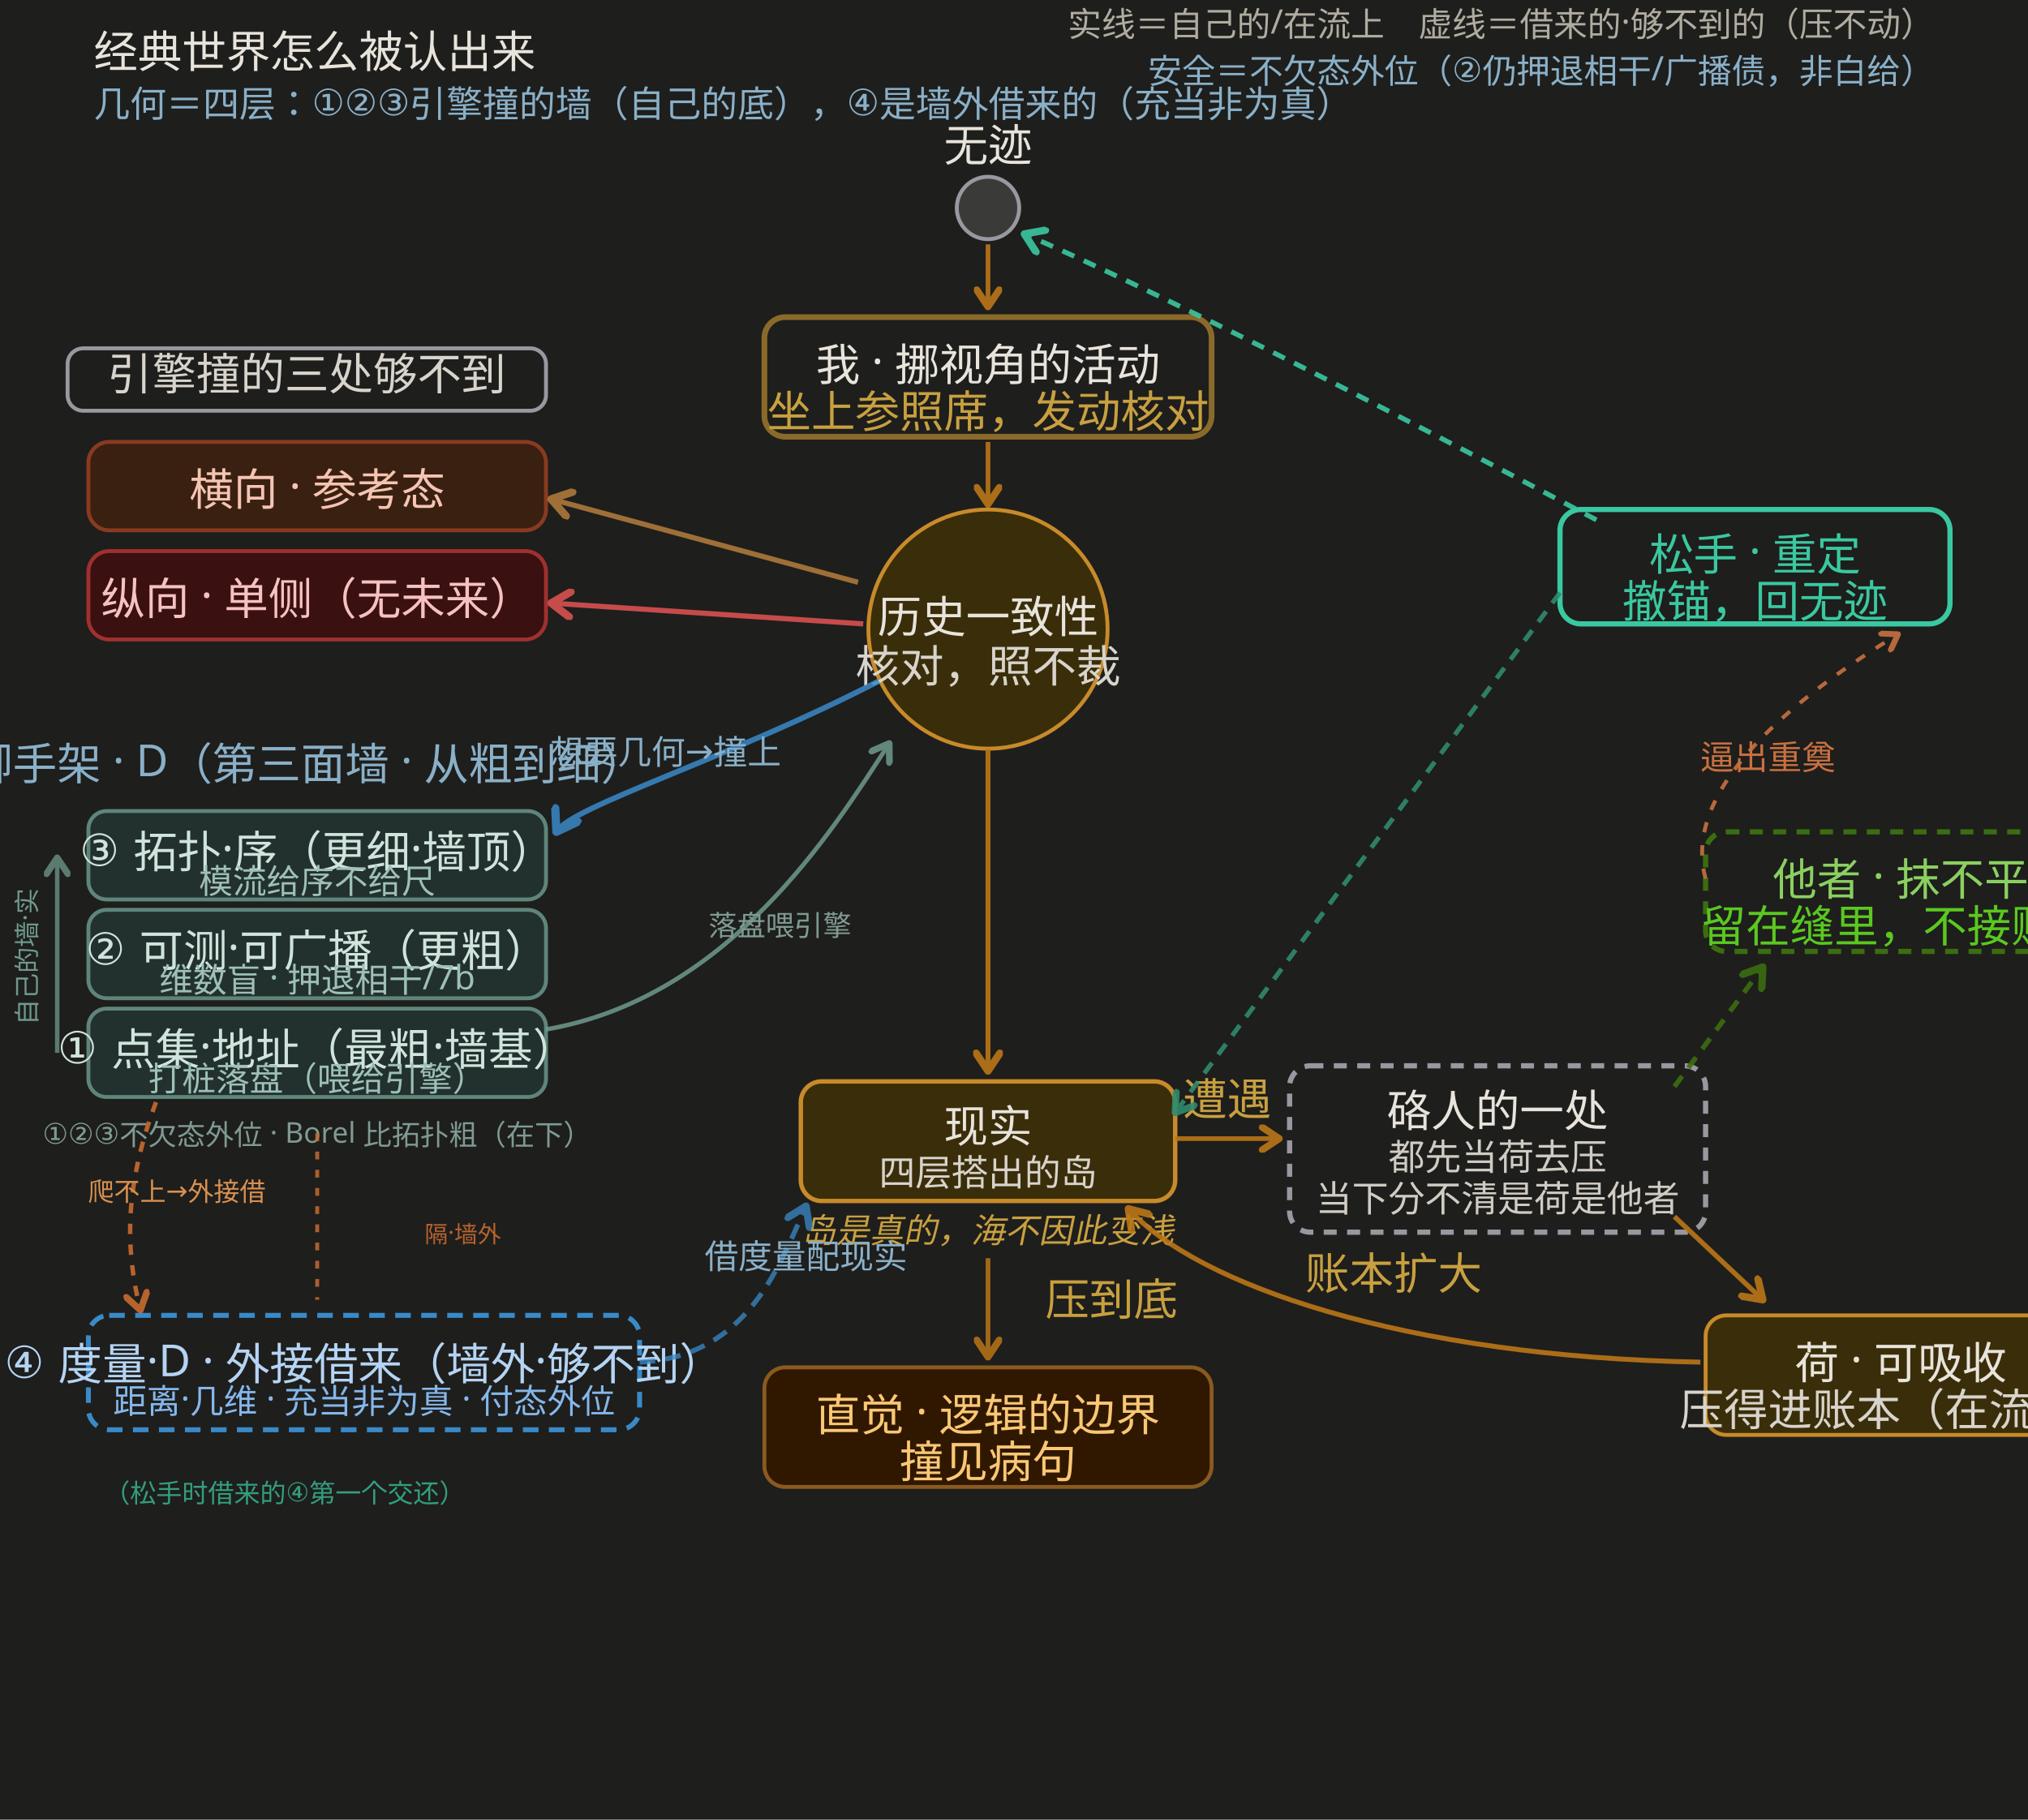
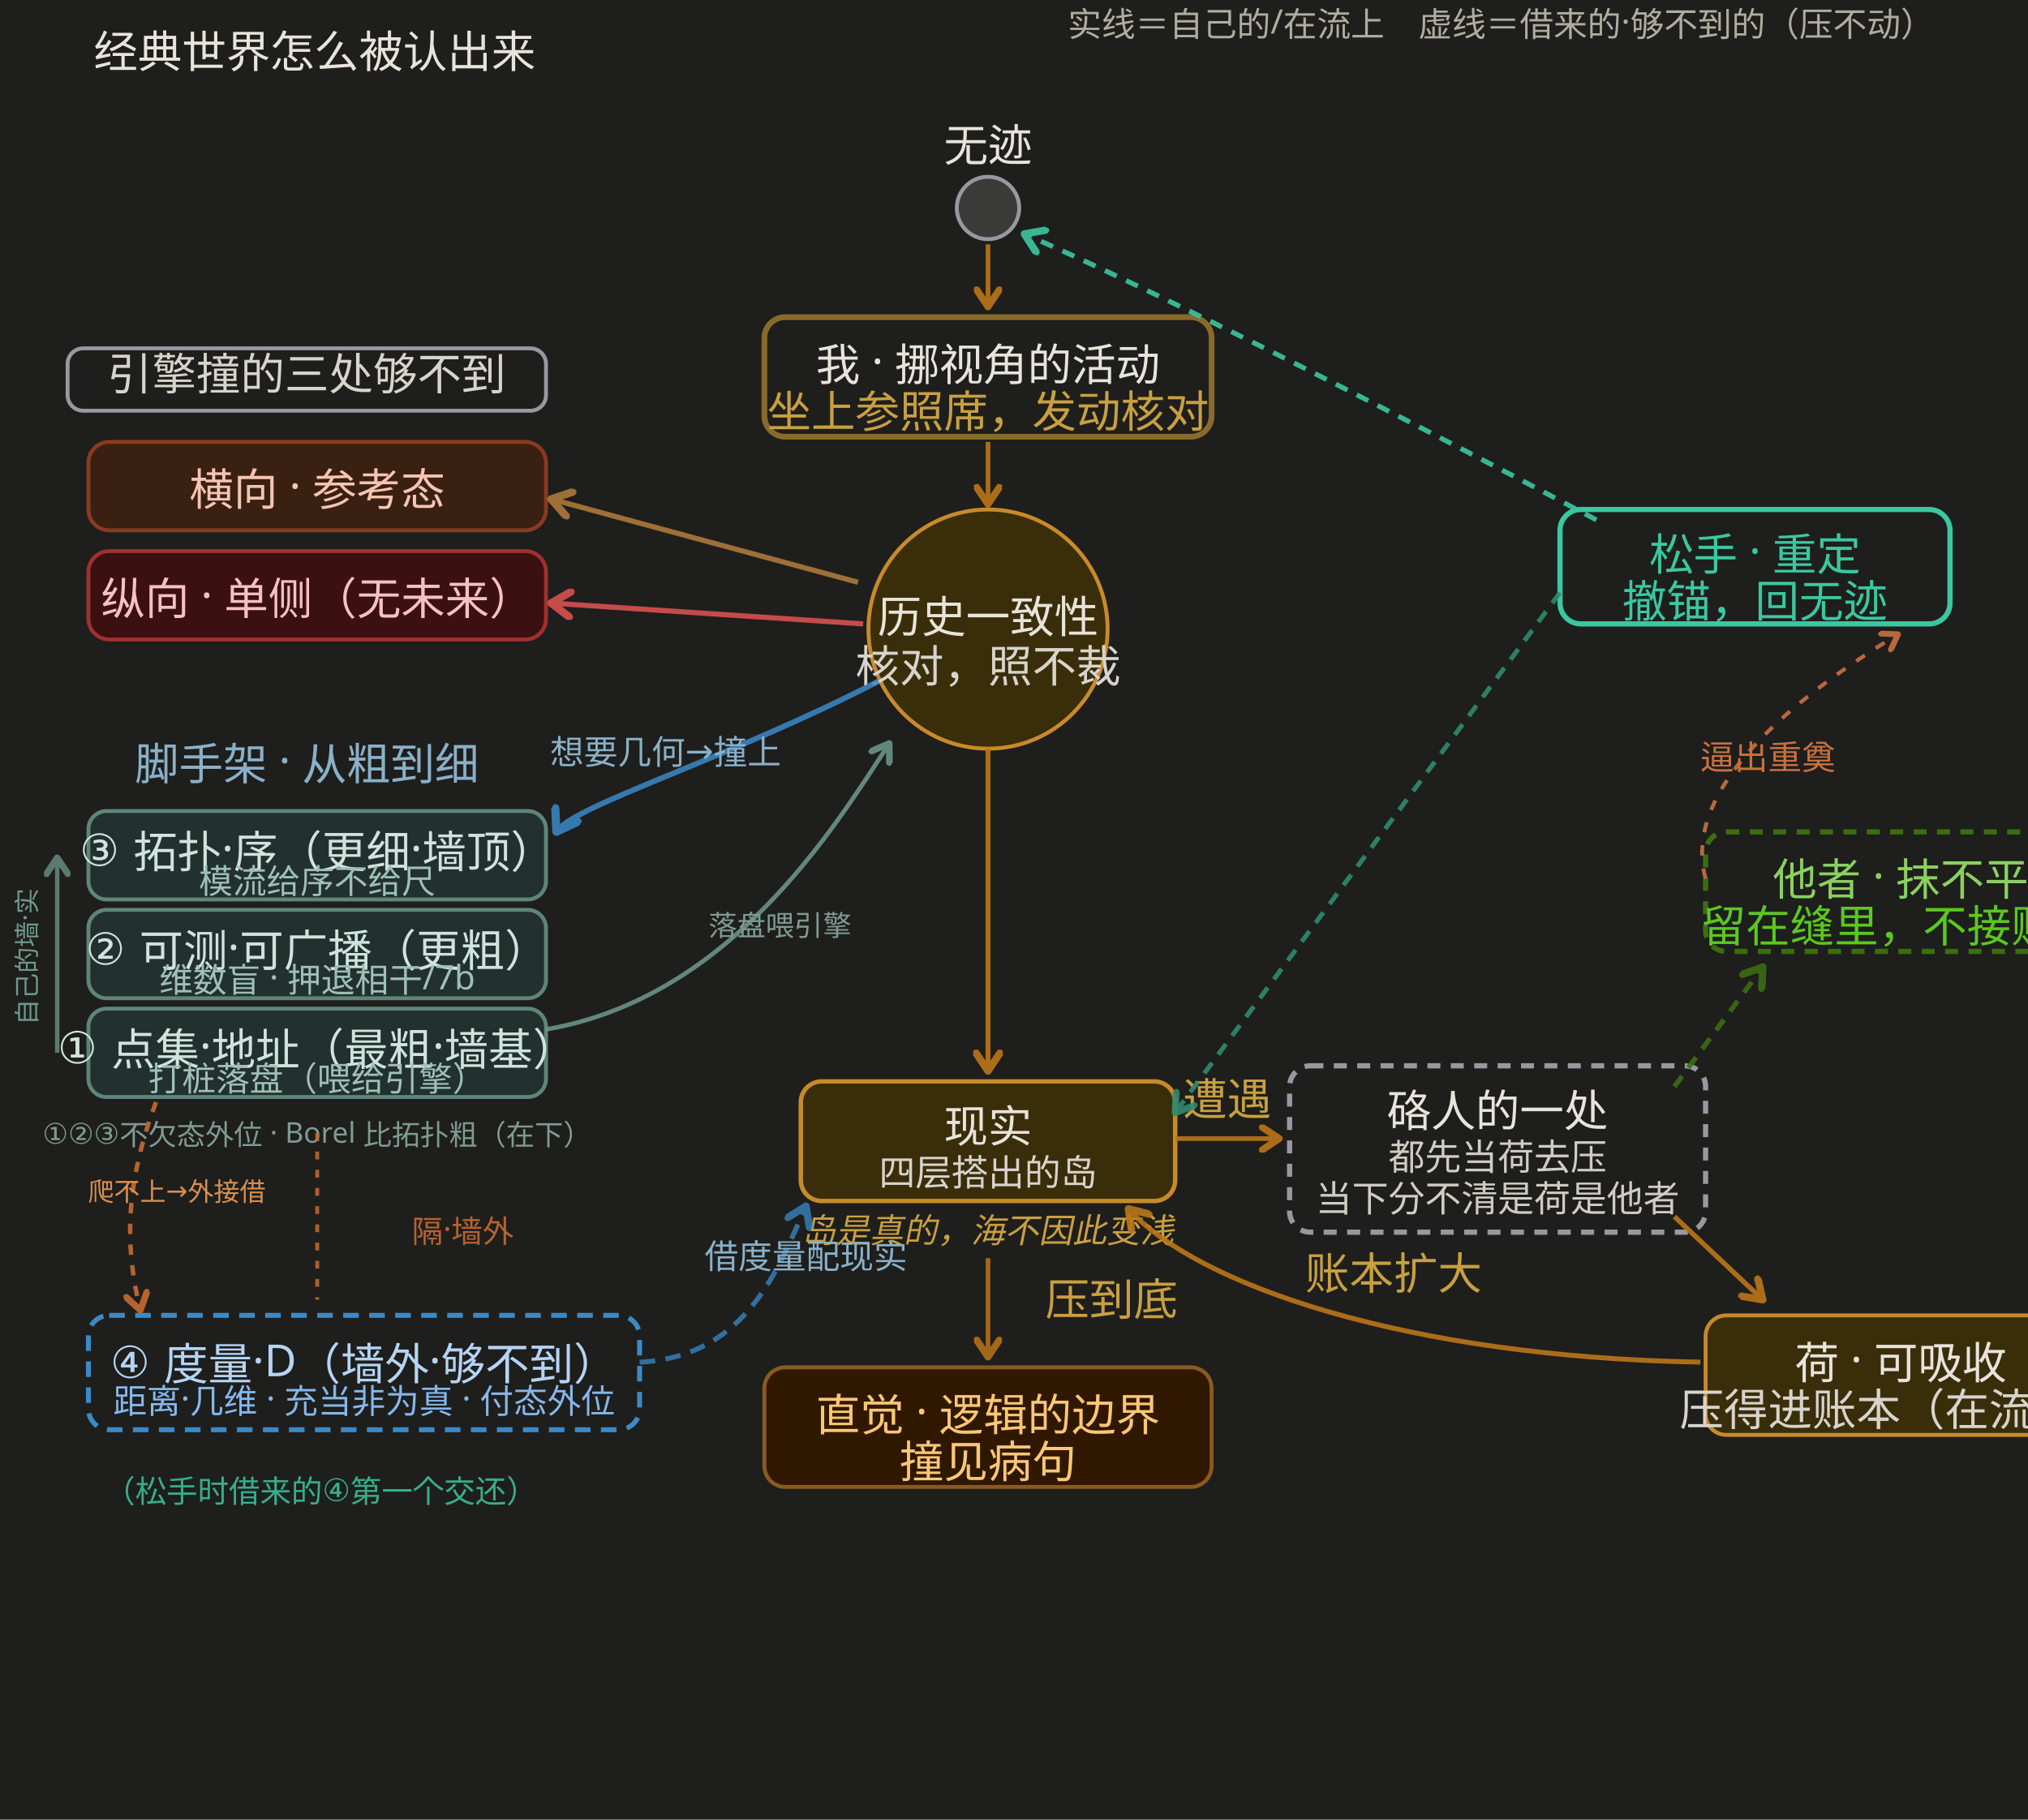
<svg xmlns="http://www.w3.org/2000/svg" preserveAspectRatio="xMidYMid meet" width="100%" viewBox="0 0 780 700" role="img">
  <rect x="0" y="0" width="780" height="700" fill="#1e1e1c" />
  <defs>
    <marker id="arrow" viewBox="0 0 10 10" refX="8" refY="5" markerWidth="6" markerHeight="6" orient="auto-start-reverse">
      <path d="M2 1L8 5L2 9" fill="none" stroke="context-stroke" stroke-width="2.5" stroke-linecap="round" stroke-linejoin="round" />
    </marker>
  </defs>
  <text x="36" y="26" fill="#e8e4dc" font-family="'Anthropic Sans',sans-serif" font-size="17" font-weight="500">经典世界怎么被认出来</text>
-   <text x="36" y="45" fill="#8ab0c8" font-family="'Anthropic Sans',sans-serif" font-size="14">几何＝四层：①②③引擎撞的墙（自己的底），④是墙外借来的（充当非为真）</text>
  <text x="744" y="14" text-anchor="end" fill="#b0aca0" font-family="'Anthropic Sans',sans-serif" font-size="13">实线＝自己的/在流上　虚线＝借来的·够不到的（压不动）</text>
-   <text x="744" y="32" text-anchor="end" fill="#8ab0c8" font-family="'Anthropic Sans',sans-serif" font-size="13">安全＝不欠态外位（②仍押退相干/广播债，非白给）</text>
  <a href="02_start.html#scene-wuji" target="_top">
    <g>
      <circle cx="380" cy="80" r="12" fill="#3a3a38" stroke="#9b97a0" stroke-width="1.5" />
      <text x="380" y="62" text-anchor="middle" fill="#e8e4dc" font-family="'Anthropic Sans',sans-serif" font-size="17" font-weight="500">无迹</text>
    </g>
  </a>
  <line x1="380" y1="94" x2="380" y2="118" stroke="#ba7517" stroke-width="1.8" opacity="0.9" marker-end="url(#arrow)" />
  <a href="07_worldtopos.html#scene-wo" target="_top">
    <g>
      <rect x="294" y="122" width="172" height="46" rx="8" fill="none" stroke="#8a6a2a" stroke-width="2.2" />
      <text x="380" y="139" text-anchor="middle" dominant-baseline="central" fill="#e8e4dc" font-family="'Anthropic Sans',sans-serif" font-size="17" font-weight="500">我 · 挪视角的活动</text>
      <text x="380" y="157" text-anchor="middle" dominant-baseline="central" fill="#c8a040" font-family="'Anthropic Sans',sans-serif" font-size="17">坐上参照席，发动核对</text>
    </g>
  </a>
  <line x1="380" y1="170" x2="380" y2="194" stroke="#ba7517" stroke-width="1.8" opacity="0.9" marker-end="url(#arrow)" />
  <a href="07_worldtopos.html#scene-lishi" target="_top">
    <g>
      <circle cx="380" cy="242" r="46" fill="#3a2e0a" stroke="#c88a2a" stroke-width="1.5" />
      <text x="380" y="236" text-anchor="middle" dominant-baseline="central" fill="#e8e4dc" font-family="'Anthropic Sans',sans-serif" font-size="17" font-weight="500">历史一致性</text>
      <text x="380" y="255" text-anchor="middle" dominant-baseline="central" fill="#d8d4cc" font-family="'Anthropic Sans',sans-serif" font-size="17">核对，照不裁</text>
    </g>
  </a>
  <line x1="380" y1="288" x2="380" y2="412" stroke="#ba7517" stroke-width="1.9" opacity="0.9" marker-end="url(#arrow)" />
  <a href="10_classicalworld.html#scene-xianshi" target="_top">
    <g>
      <rect x="308" y="416" width="144" height="46" rx="8" fill="#3a2e0a" stroke="#c88a2a" stroke-width="1.7" />
      <text x="380" y="432" text-anchor="middle" dominant-baseline="central" fill="#e8e4dc" font-family="'Anthropic Sans',sans-serif" font-size="17" font-weight="500">现实</text>
      <text x="380" y="450" text-anchor="middle" dominant-baseline="central" fill="#d8d4cc" font-family="'Anthropic Sans',sans-serif" font-size="14">四层搭出的岛</text>
    </g>
  </a>
  <text x="380" y="478" text-anchor="middle" fill="#c8a040" font-family="'Anthropic Sans',sans-serif" font-size="13" font-style="italic">岛是真的，海不因此变浅</text>
  <line x1="380" y1="484" x2="380" y2="522" stroke="#ba7517" stroke-width="1.8" opacity="0.85" marker-end="url(#arrow)" />
  <text x="402" y="506" fill="#c8a040" font-family="'Anthropic Sans',sans-serif" font-size="17">压到底</text>
  <a href="08_intuition.html#scene-luoji" target="_top">
    <g>
      <rect x="294" y="526" width="172" height="46" rx="8" fill="#301800" stroke="#8a5a20" stroke-width="1.5" />
      <text x="380" y="543" text-anchor="middle" dominant-baseline="central" fill="#FAC775" font-family="'Anthropic Sans',sans-serif" font-size="17" font-weight="500">直觉 · 逻辑的边界</text>
      <text x="380" y="561" text-anchor="middle" dominant-baseline="central" fill="#FAC775" font-family="'Anthropic Sans',sans-serif" font-size="17">撞见病句</text>
    </g>
  </a>
  <a href="05_unknowable.html#scene-sanzhong" target="_top">
    <g>
      <text x="118" y="150" text-anchor="middle" fill="#d8d4cc" font-family="'Anthropic Sans',sans-serif" font-size="17">引擎撞的三处够不到</text>
      <rect x="26" y="134" width="184" height="24" rx="6" fill="none" stroke="#9b97a0" stroke-width="1.5" />
    </g>
  </a>
  <a href="04_intentionality.html#scene-heng" target="_top">
    <g>
      <rect x="34" y="170" width="176" height="34" rx="8" fill="#3a2010" stroke="#8a3a20" stroke-width="1.5" />
      <text x="122" y="187" text-anchor="middle" dominant-baseline="central" fill="#F5C4B3" font-family="'Anthropic Sans',sans-serif" font-size="17" font-weight="500">横向 · 参考态</text>
    </g>
  </a>
  <line x1="330" y1="224" x2="212" y2="192" stroke="#c88a40" stroke-width="2.0" opacity="0.75" marker-end="url(#arrow)" />
  <a href="03_twostreams.html#scene-zong" target="_top">
    <g>
      <rect x="34" y="212" width="176" height="34" rx="8" fill="#3a1010" stroke="#a03030" stroke-width="1.5" />
      <text x="122" y="229" text-anchor="middle" dominant-baseline="central" fill="#F7C1C1" font-family="'Anthropic Sans',sans-serif" font-size="17" font-weight="500">纵向 · 单侧（无未来）</text>
    </g>
  </a>
  <line x1="332" y1="240" x2="212" y2="232" stroke="#d85050" stroke-width="2.0" opacity="0.9" marker-end="url(#arrow)" />
-   <text x="118" y="300" text-anchor="middle" fill="#8ab0c8" font-family="'Anthropic Sans',sans-serif" font-size="17" font-weight="500">脚手架 · D（第三面墙 · 从粗到细）</text>
+   <text x="118" y="300" text-anchor="middle" fill="#8ab0c8" font-family="'Anthropic Sans',sans-serif" font-size="17" font-weight="500">脚手架 · 从粗到细</text>
  <path d="M338 262 C 280 292, 220 310, 214 320" fill="none" stroke="#3a8ac8" stroke-width="2.1" opacity="0.85" marker-end="url(#arrow)" />
  <text x="256" y="294" text-anchor="middle" fill="#8ab0c8" font-family="'Anthropic Sans',sans-serif" font-size="13">想要几何→撞上</text>
  <g>
    <rect x="34" y="312" width="176" height="34" rx="7" fill="#22302e" stroke="#5f857b" stroke-width="1.5" />
    <text x="122" y="324" text-anchor="middle" dominant-baseline="central" fill="#cfe4dc" font-family="'Anthropic Sans',sans-serif" font-size="17" font-weight="500">③ 拓扑·序（更细·墙顶）</text>
    <text x="122" y="338" text-anchor="middle" dominant-baseline="central" fill="#9ec0b6" font-family="'Anthropic Sans',sans-serif" font-size="13">模流给序不给尺</text>
  </g>
  <g>
    <rect x="34" y="350" width="176" height="34" rx="7" fill="#22302e" stroke="#5f857b" stroke-width="1.5" />
    <text x="122" y="362" text-anchor="middle" dominant-baseline="central" fill="#cfe4dc" font-family="'Anthropic Sans',sans-serif" font-size="17" font-weight="500">② 可测·可广播（更粗）</text>
    <text x="122" y="376" text-anchor="middle" dominant-baseline="central" fill="#9ec0b6" font-family="'Anthropic Sans',sans-serif" font-size="13">维数盲 · 押退相干/7b</text>
  </g>
  <g>
    <rect x="34" y="388" width="176" height="34" rx="7" fill="#22302e" stroke="#5f857b" stroke-width="1.5" />
    <text x="122" y="400" text-anchor="middle" dominant-baseline="central" fill="#cfe4dc" font-family="'Anthropic Sans',sans-serif" font-size="17" font-weight="500">① 点集·地址（最粗·墙基）</text>
    <text x="122" y="414" text-anchor="middle" dominant-baseline="central" fill="#9ec0b6" font-family="'Anthropic Sans',sans-serif" font-size="13">打桩落盘（喂给引擎）</text>
  </g>
  <line x1="22" y1="405" x2="22" y2="330" stroke="#6f9a8e" stroke-width="1.7" opacity="0.75" marker-end="url(#arrow)" />
  <text x="14" y="368" text-anchor="middle" fill="#6f9a8e" font-family="'Anthropic Sans',sans-serif" font-size="10" transform="rotate(-90 14 368)">自己的墙·实</text>
  <text x="122" y="440" text-anchor="middle" fill="#7f9a92" font-family="'Anthropic Sans',sans-serif" font-size="11">①②③不欠态外位 · Borel 比拓扑粗（在下）</text>
  <path d="M210 396 C 280 384, 320 320, 342 286" fill="none" stroke="#6f9a8e" stroke-width="1.7" opacity="0.85" marker-end="url(#arrow)" />
  <text x="300" y="360" text-anchor="middle" fill="#7f9a92" font-family="'Anthropic Sans',sans-serif" font-size="11">落盘喂引擎</text>
  <line x1="122" y1="436" x2="122" y2="500" stroke="#c86a30" stroke-width="1.5" stroke-dasharray="3 4" opacity="0.85" />
-   <text x="178" y="478" text-anchor="middle" fill="#c86a30" font-family="'Anthropic Sans',sans-serif" font-size="9" opacity="0.9">隔·墙外</text>
+   <text x="178" y="478" text-anchor="middle" fill="#c86a30" font-family="'Anthropic Sans',sans-serif" font-size="12" opacity="0.9">隔·墙外</text>
  <a href="09_assertion.html#scene-dui" target="_top">
    <g>
      <rect x="34" y="506" width="212" height="44" rx="8" fill="none" stroke="#3a8ac8" stroke-width="1.9" stroke-dasharray="6 4" />
-       <text x="140" y="521" text-anchor="middle" dominant-baseline="central" fill="#B5D4F4" font-family="'Anthropic Sans',sans-serif" font-size="17" font-weight="500">④ 度量·D · 外接借来（墙外·够不到）</text>
+       <text x="140" y="521" text-anchor="middle" dominant-baseline="central" fill="#B5D4F4" font-family="'Anthropic Sans',sans-serif" font-size="17" font-weight="500">④ 度量·D（墙外·够不到）</text>
      <text x="140" y="538" text-anchor="middle" dominant-baseline="central" fill="#85B7EB" font-family="'Anthropic Sans',sans-serif" font-size="13">距离·几维 · 充当非为真 · 付态外位</text>
    </g>
  </a>
  <path d="M60 424 C 48 456, 48 480, 54 504" fill="none" stroke="#c86a30" stroke-width="1.7" opacity="0.9" stroke-dasharray="4 4" marker-end="url(#arrow)" />
  <text x="68" y="462" text-anchor="middle" fill="#d89050" font-family="'Anthropic Sans',sans-serif" font-size="10">爬不上→外接借</text>
  <path d="M246 524 C 288 522, 300 486, 310 464" fill="none" stroke="#3a8ac8" stroke-width="1.9" opacity="0.75" stroke-dasharray="6 4" marker-end="url(#arrow)" />
  <text x="310" y="488" text-anchor="middle" fill="#8ab0c8" font-family="'Anthropic Sans',sans-serif" font-size="13">借度量配现实</text>
  <line x1="452" y1="438" x2="492" y2="438" stroke="#ba7517" stroke-width="1.8" opacity="0.9" marker-end="url(#arrow)" />
  <text x="472" y="429" text-anchor="middle" fill="#c8a040" font-family="'Anthropic Sans',sans-serif" font-size="17">遭遇</text>
  <g>
    <rect x="496" y="410" width="160" height="64" rx="8" fill="none" stroke="#9b97a0" stroke-width="2.0" stroke-dasharray="5 4" />
    <text x="576" y="426" text-anchor="middle" dominant-baseline="central" fill="#e8e4dc" font-family="'Anthropic Sans',sans-serif" font-size="17" font-weight="500">硌人的一处</text>
    <text x="576" y="444" text-anchor="middle" dominant-baseline="central" fill="#d0ccc4" font-family="'Anthropic Sans',sans-serif" font-size="14">都先当荷去压</text>
    <text x="576" y="460" text-anchor="middle" dominant-baseline="central" fill="#d0ccc4" font-family="'Anthropic Sans',sans-serif" font-size="14">当下分不清是荷是他者</text>
  </g>
  <line x1="644" y1="418" x2="678" y2="372" stroke="#3b6d11" stroke-width="1.9" opacity="0.9" stroke-dasharray="5 4" marker-end="url(#arrow)" />
  <g>
    <rect x="656" y="320" width="150" height="46" rx="8" fill="none" stroke="#3b6d11" stroke-width="2.0" stroke-dasharray="5 4" />
    <text x="731" y="337" text-anchor="middle" dominant-baseline="central" fill="#8ad060" font-family="'Anthropic Sans',sans-serif" font-size="17" font-weight="500">他者 · 抹不平</text>
    <text x="731" y="355" text-anchor="middle" dominant-baseline="central" fill="#5ac820" font-family="'Anthropic Sans',sans-serif" font-size="17">留在缝里，不接账本</text>
  </g>
  <path d="M656 338 C 646 302, 694 266, 730 244" fill="none" stroke="#c87040" stroke-width="1.5" opacity="0.9" stroke-dasharray="4 5" marker-end="url(#arrow)" />
  <text x="680" y="296" text-anchor="middle" fill="#c87040" font-family="'Anthropic Sans',sans-serif" font-size="13">逼出重奠</text>
  <line x1="644" y1="468" x2="678" y2="500" stroke="#ba7517" stroke-width="1.9" opacity="0.9" marker-end="url(#arrow)" />
  <a href="06_theother.html#scene-he" target="_top">
    <g>
      <rect x="656" y="506" width="150" height="46" rx="8" fill="#3a2e0a" stroke="#c88a2a" stroke-width="1.5" />
      <text x="731" y="523" text-anchor="middle" dominant-baseline="central" fill="#e8e4dc" font-family="'Anthropic Sans',sans-serif" font-size="17" font-weight="500">荷 · 可吸收</text>
      <text x="731" y="541" text-anchor="middle" dominant-baseline="central" fill="#d8d4cc" font-family="'Anthropic Sans',sans-serif" font-size="17">压得进账本（在流上）</text>
    </g>
  </a>
  <path d="M654 524 C 540 522, 460 494, 434 465" fill="none" stroke="#ba7517" stroke-width="1.9" opacity="0.9" marker-end="url(#arrow)" />
  <text x="536" y="496" text-anchor="middle" fill="#c8a040" font-family="'Anthropic Sans',sans-serif" font-size="17">账本扩大</text>
  <a href="12_epilogue.html#scene-songshou" target="_top">
    <g>
      <rect x="600" y="196" width="150" height="44" rx="8" fill="none" stroke="#3ac8a0" stroke-width="2.0" />
      <text x="675" y="212" text-anchor="middle" dominant-baseline="central" fill="#3ac8a0" font-family="'Anthropic Sans',sans-serif" font-size="17" font-weight="500">松手 · 重定</text>
      <text x="675" y="230" text-anchor="middle" dominant-baseline="central" fill="#3ac8a0" font-family="'Anthropic Sans',sans-serif" font-size="17">撤锚，回无迹</text>
    </g>
  </a>
  <line x1="600" y1="228" x2="452" y2="428" stroke="#2f8a6e" stroke-width="1.8" opacity="0.9" stroke-dasharray="5 4" marker-end="url(#arrow)" />
  <path d="M614 200 C 520 150, 440 110, 394 90" fill="none" stroke="#3ac8a0" stroke-width="1.9" opacity="0.9" stroke-dasharray="5 4" marker-end="url(#arrow)" />
-   <text x="40" y="578" text-anchor="start" fill="#3ac8a0" font-family="'Anthropic Sans',sans-serif" font-size="10" opacity="0.75">（松手时借来的④第一个交还）</text>
+   <text x="40" y="578" text-anchor="start" fill="#3ac8a0" font-family="'Anthropic Sans',sans-serif" font-size="12" opacity="0.85">（松手时借来的④第一个交还）</text>
</svg>
